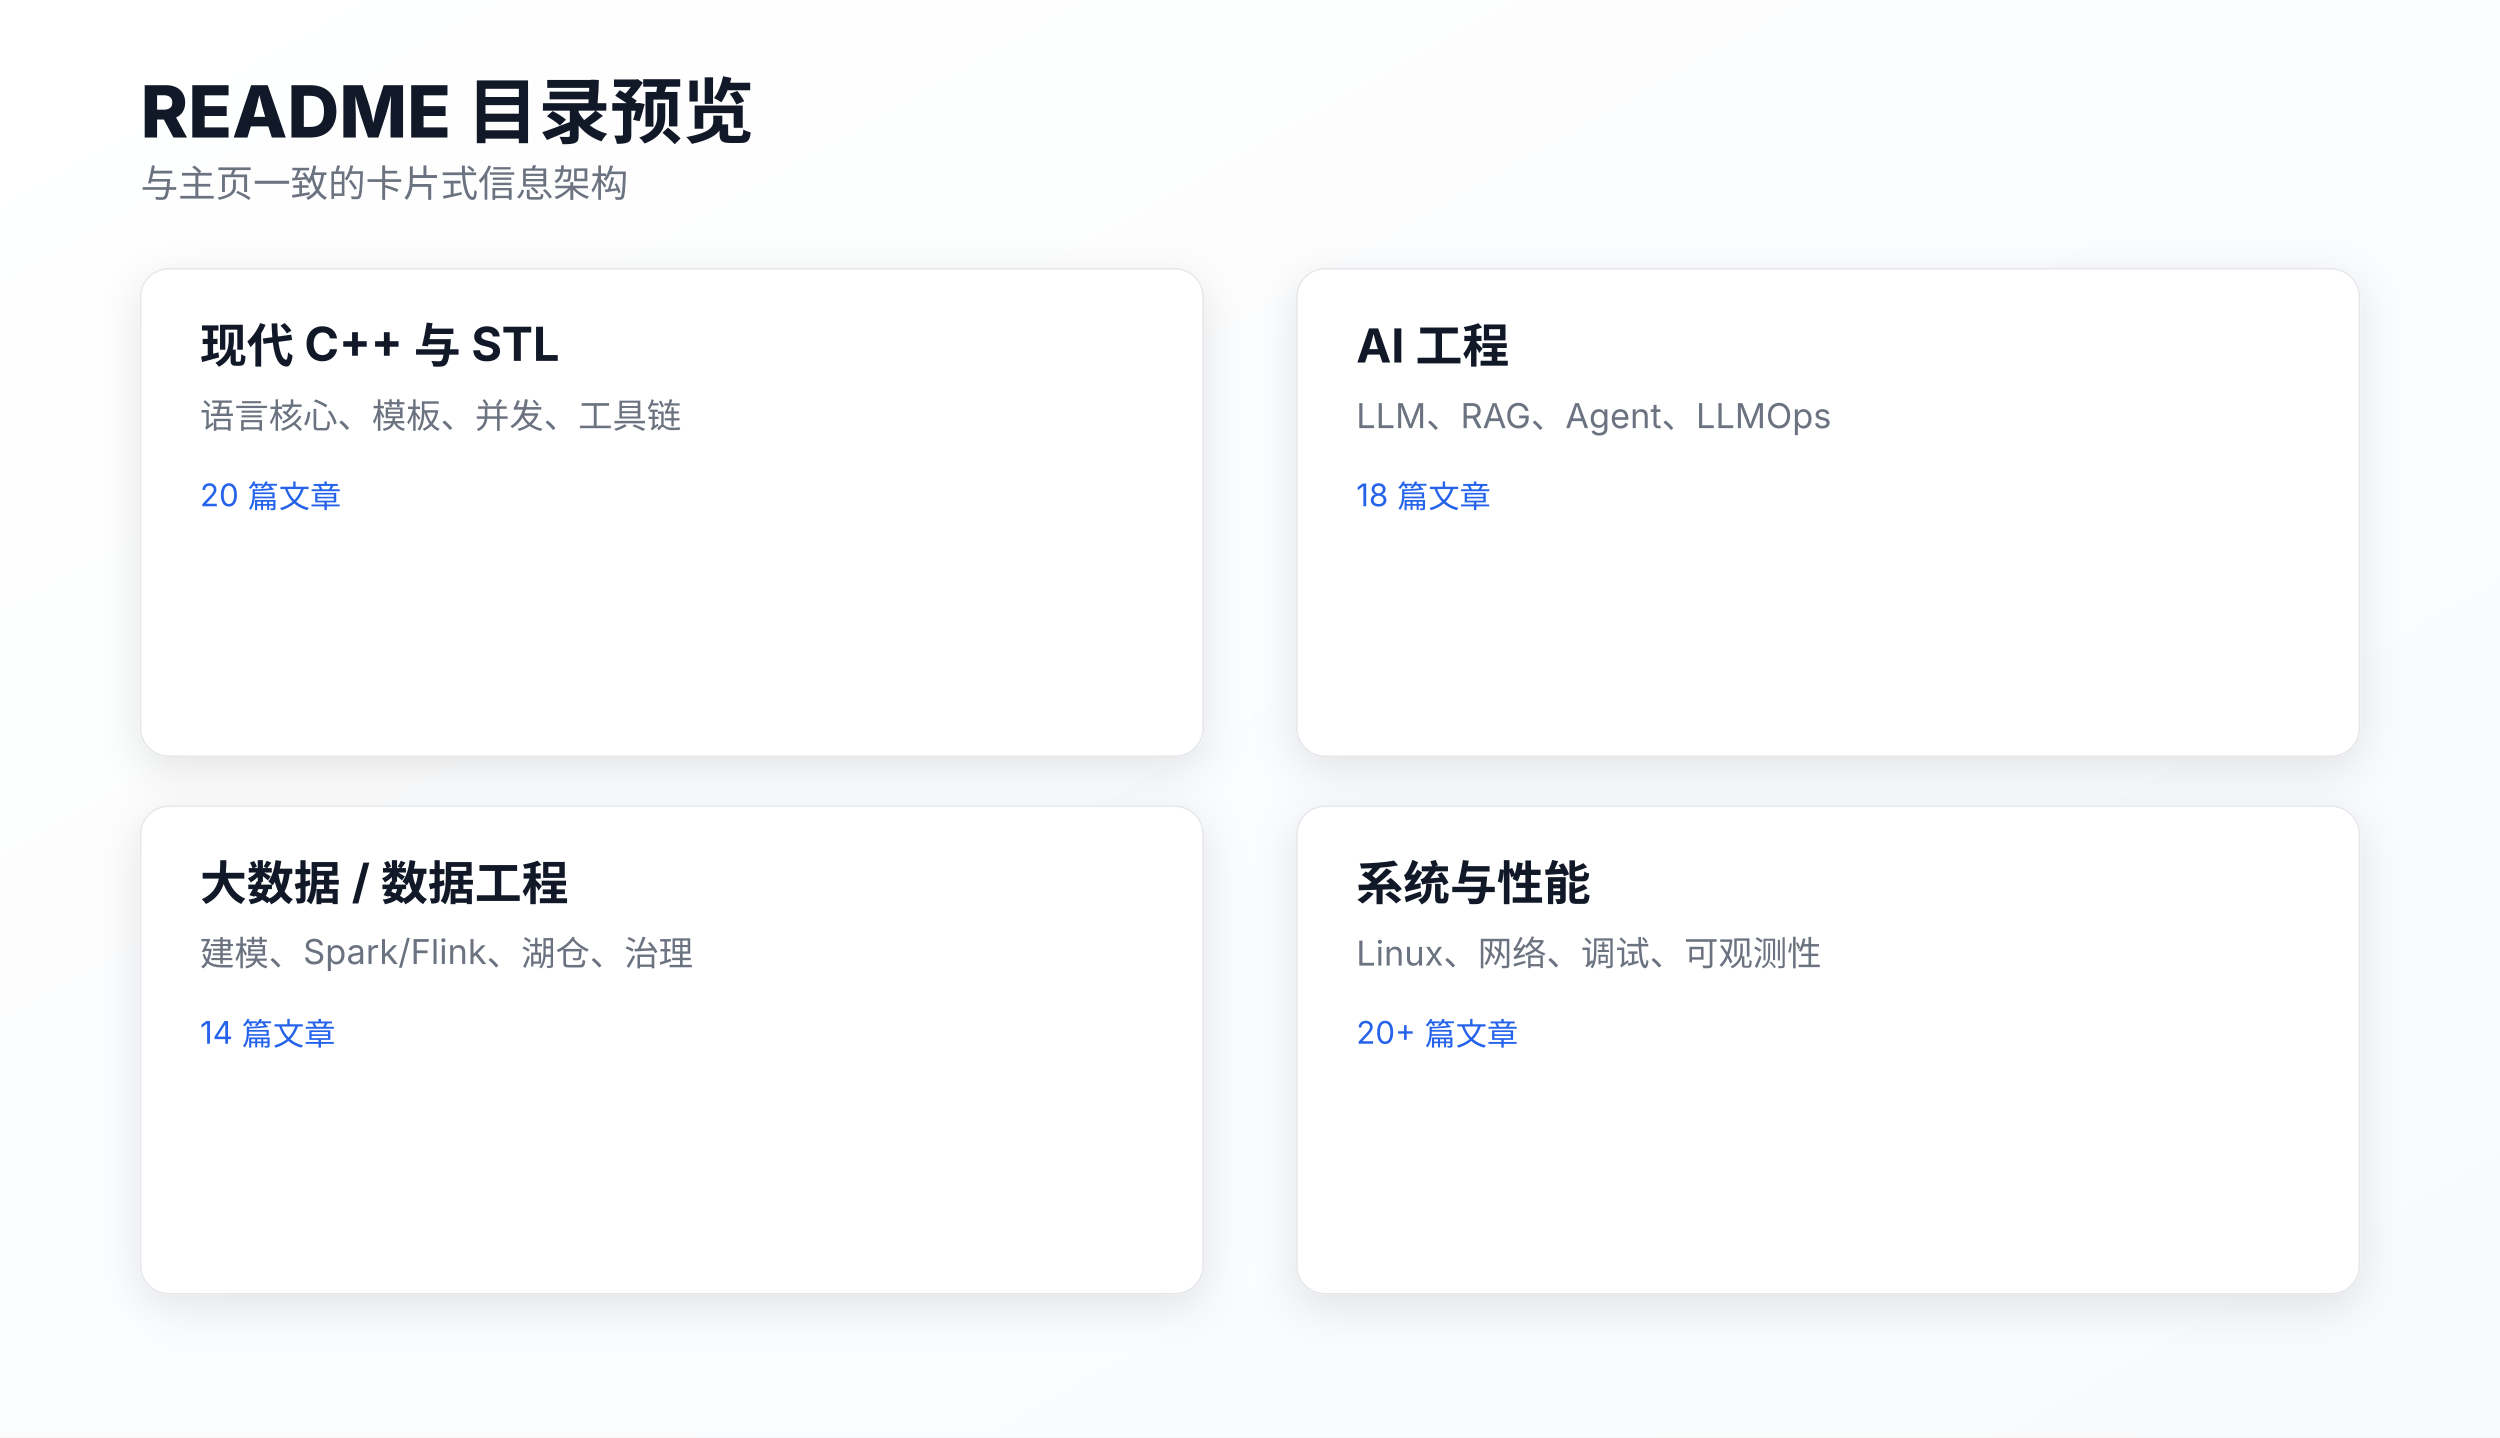
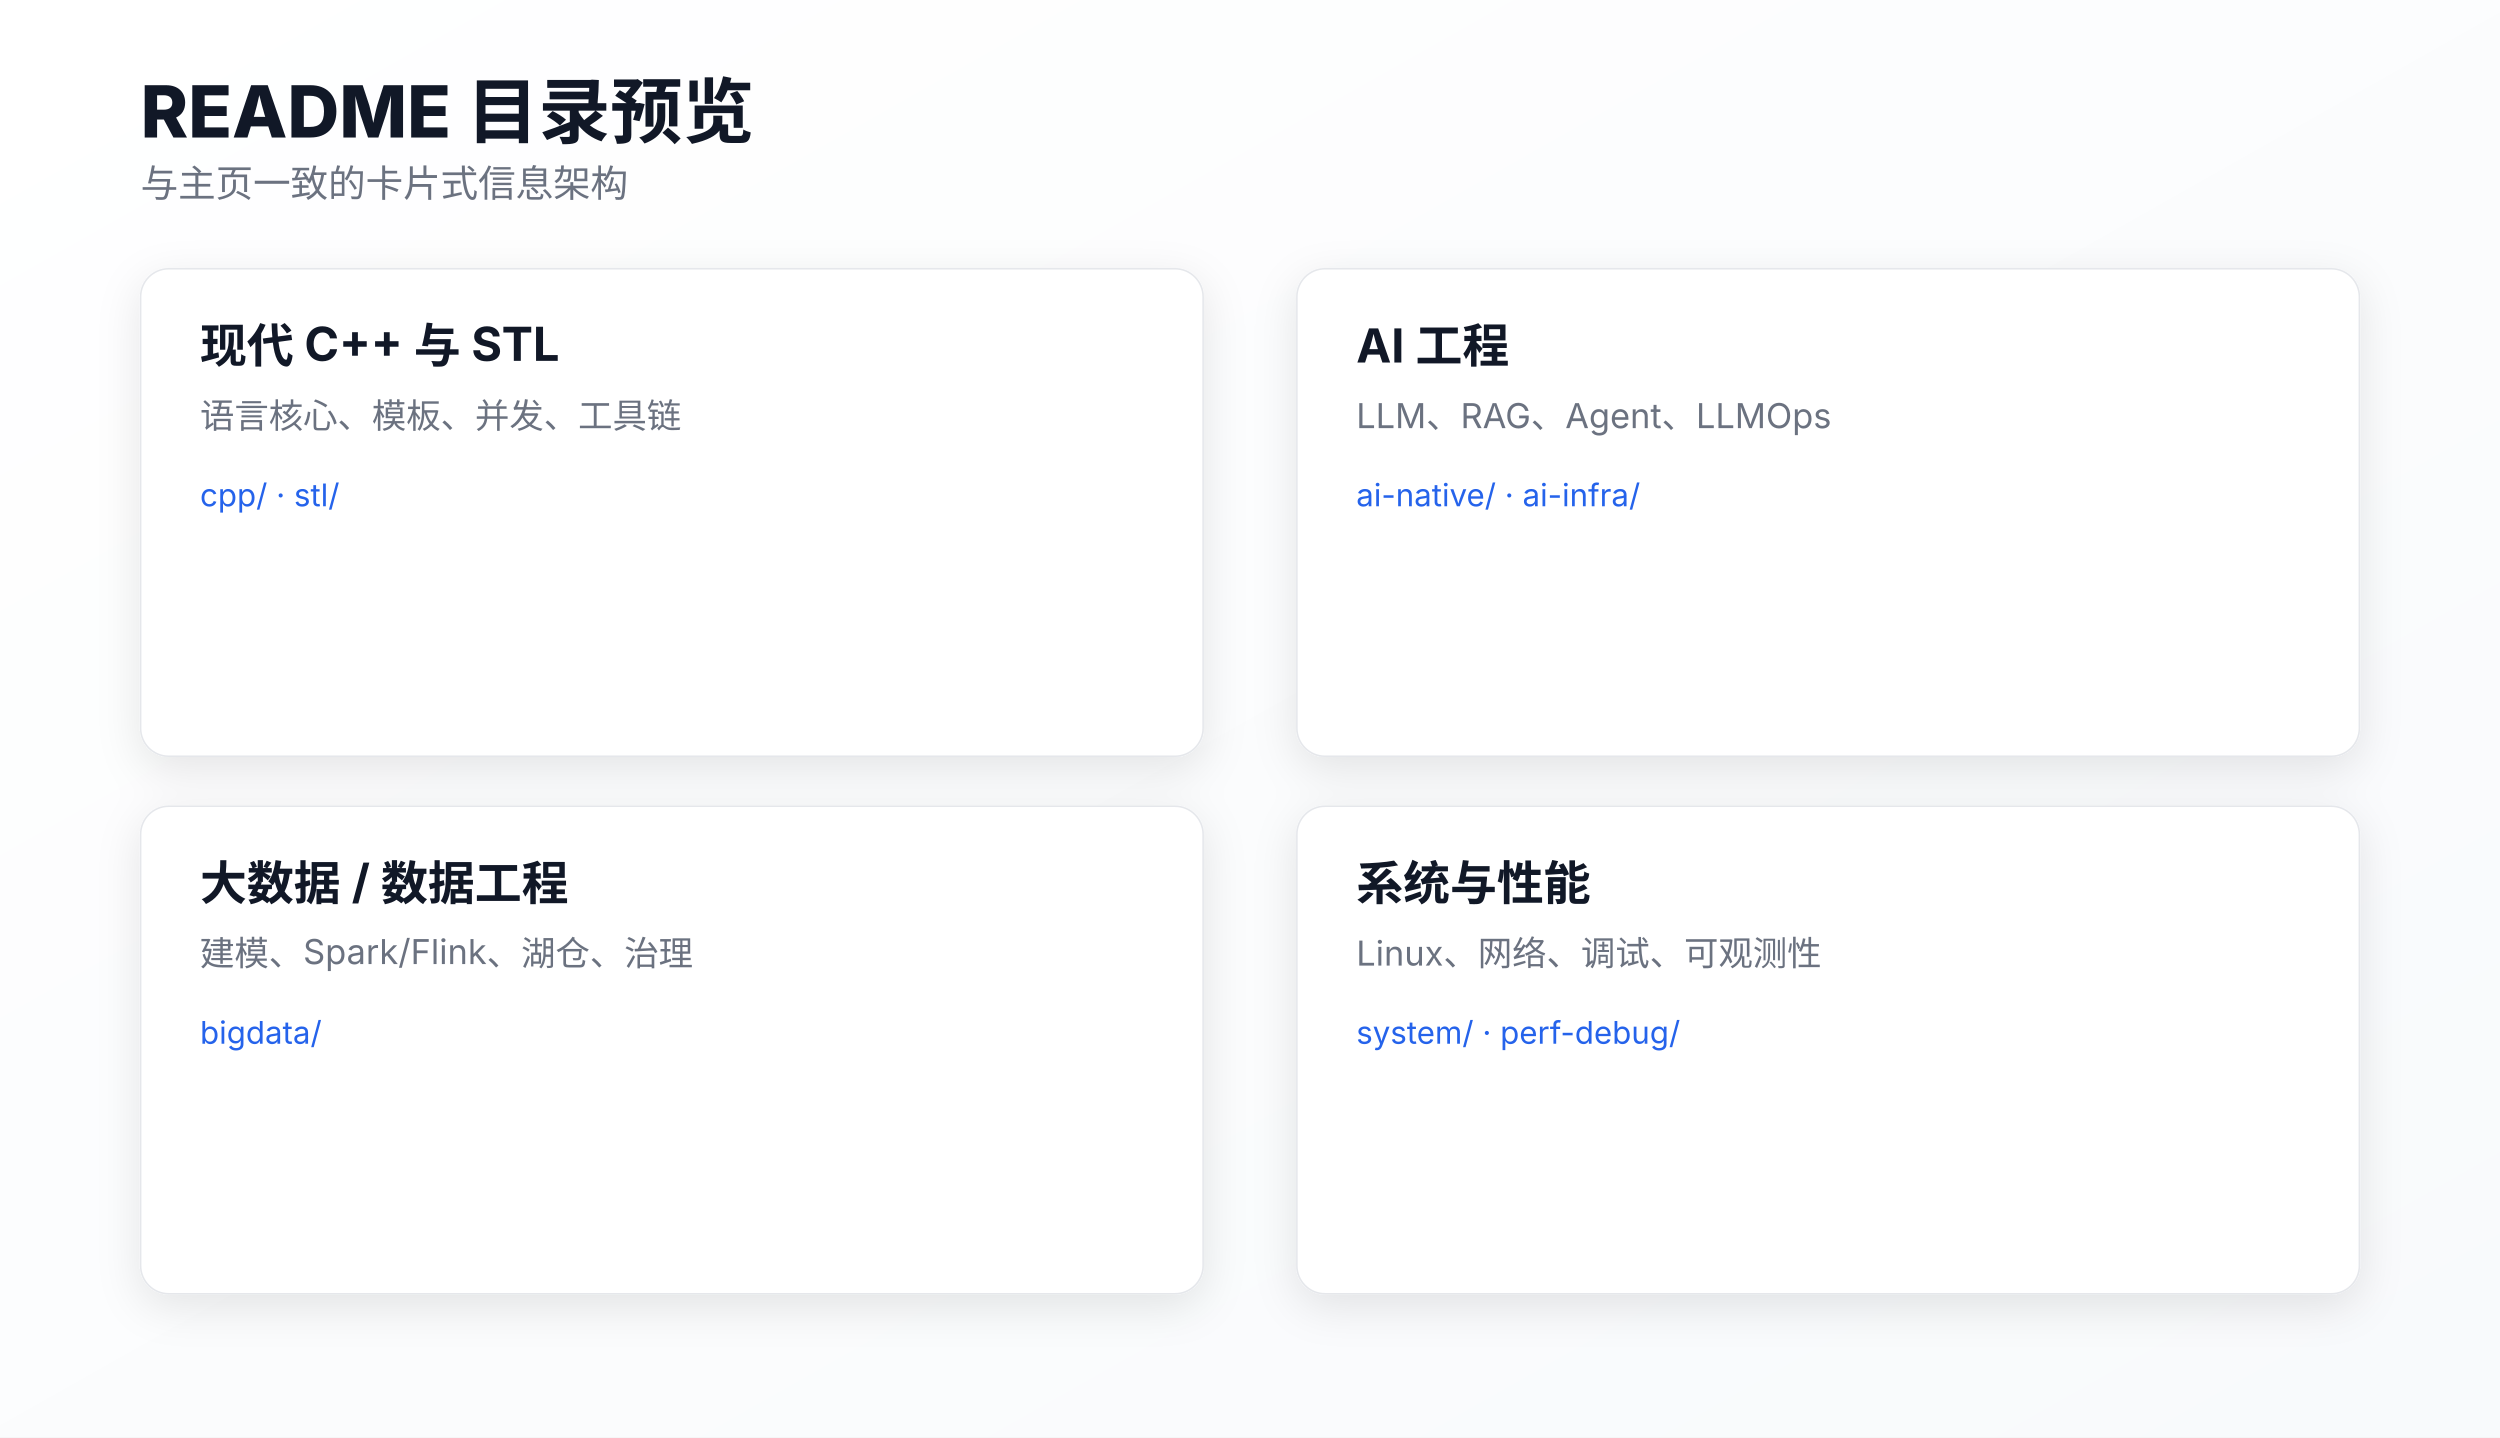
<svg xmlns="http://www.w3.org/2000/svg" width="1600" height="920" viewBox="0 0 1600 920" role="img" aria-label="Directory style preview">
  <defs>
    <linearGradient id="bg2" x1="0" y1="0" x2="1" y2="1">
      <stop offset="0%" stop-color="#ffffff" />
      <stop offset="100%" stop-color="#f8fafc" />
    </linearGradient>
    <filter id="cardShadow" x="-20%" y="-20%" width="140%" height="150%">
      <feDropShadow dx="0" dy="8" stdDeviation="14" flood-opacity="0.1" />
    </filter>
  </defs>
  <rect width="1600" height="920" fill="url(#bg2)" />
  <text x="90" y="88" font-family="Inter, Segoe UI, Arial, sans-serif" font-size="46" fill="#111827" font-weight="760">README 目录预览</text>
  <text x="90" y="126" font-family="Inter, Segoe UI, Arial, sans-serif" font-size="24" fill="#6b7280">与主页一致的卡片式信息架构</text>
  <g filter="url(#cardShadow)">
    <rect x="90" y="172" width="680" height="312" rx="18" fill="#ffffff" stroke="#e5e7eb" />
    <rect x="830" y="172" width="680" height="312" rx="18" fill="#ffffff" stroke="#e5e7eb" />
    <rect x="90" y="516" width="680" height="312" rx="18" fill="#ffffff" stroke="#e5e7eb" />
    <rect x="830" y="516" width="680" height="312" rx="18" fill="#ffffff" stroke="#e5e7eb" />
  </g>
  <g font-family="Inter, Segoe UI, Arial, sans-serif" fill="#111827">
    <text x="128" y="232" font-size="30" font-weight="700">现代 C++ 与 STL</text>
    <text x="128" y="274" font-size="22" fill="#6b7280">语言核心、模板、并发、工具链</text>
-     <text x="128" y="324" font-size="20" fill="#2563eb">20 篇文章</text>
+     <text x="128" y="324" font-size="20" fill="#2563eb">cpp/ · stl/</text>
    <text x="868" y="232" font-size="30" font-weight="700">AI 工程</text>
    <text x="868" y="274" font-size="22" fill="#6b7280">LLM、RAG、Agent、LLMOps</text>
-     <text x="868" y="324" font-size="20" fill="#2563eb">18 篇文章</text>
+     <text x="868" y="324" font-size="20" fill="#2563eb">ai-native/ · ai-infra/</text>
    <text x="128" y="576" font-size="30" font-weight="700">大数据 / 数据工程</text>
    <text x="128" y="618" font-size="22" fill="#6b7280">建模、Spark/Flink、湖仓、治理</text>
-     <text x="128" y="668" font-size="20" fill="#2563eb">14 篇文章</text>
+     <text x="128" y="668" font-size="20" fill="#2563eb">bigdata/</text>
    <text x="868" y="576" font-size="30" font-weight="700">系统与性能</text>
    <text x="868" y="618" font-size="22" fill="#6b7280">Linux、网络、调试、可观测性</text>
-     <text x="868" y="668" font-size="20" fill="#2563eb">20+ 篇文章</text>
+     <text x="868" y="668" font-size="20" fill="#2563eb">system/ · perf-debug/</text>
  </g>
</svg>
